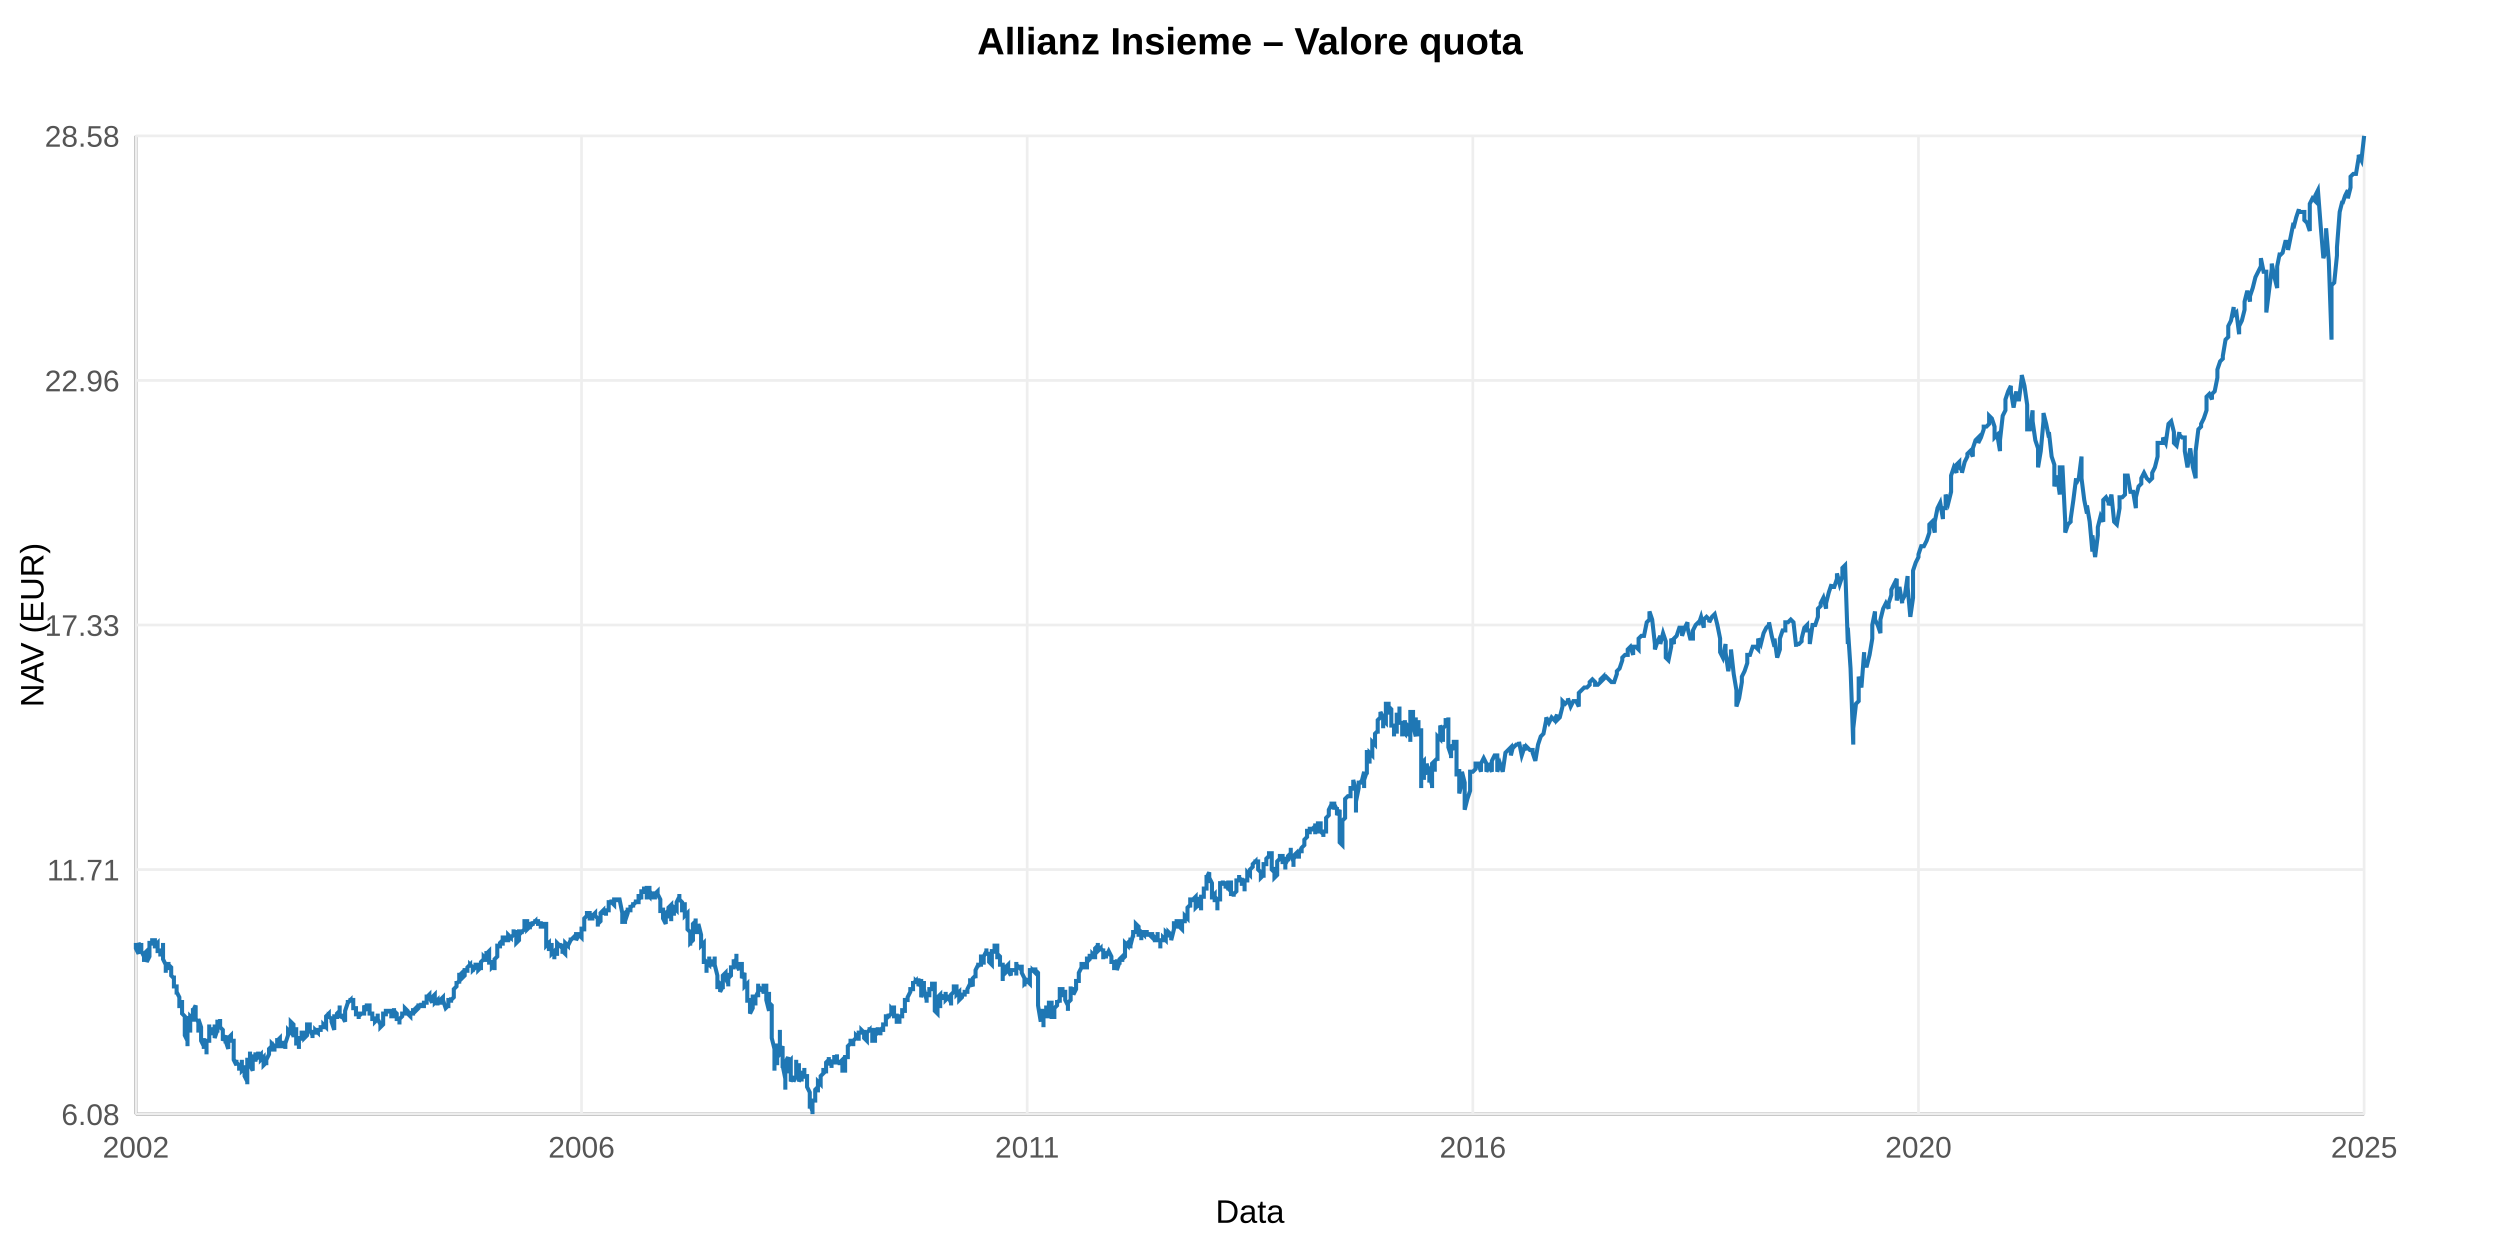
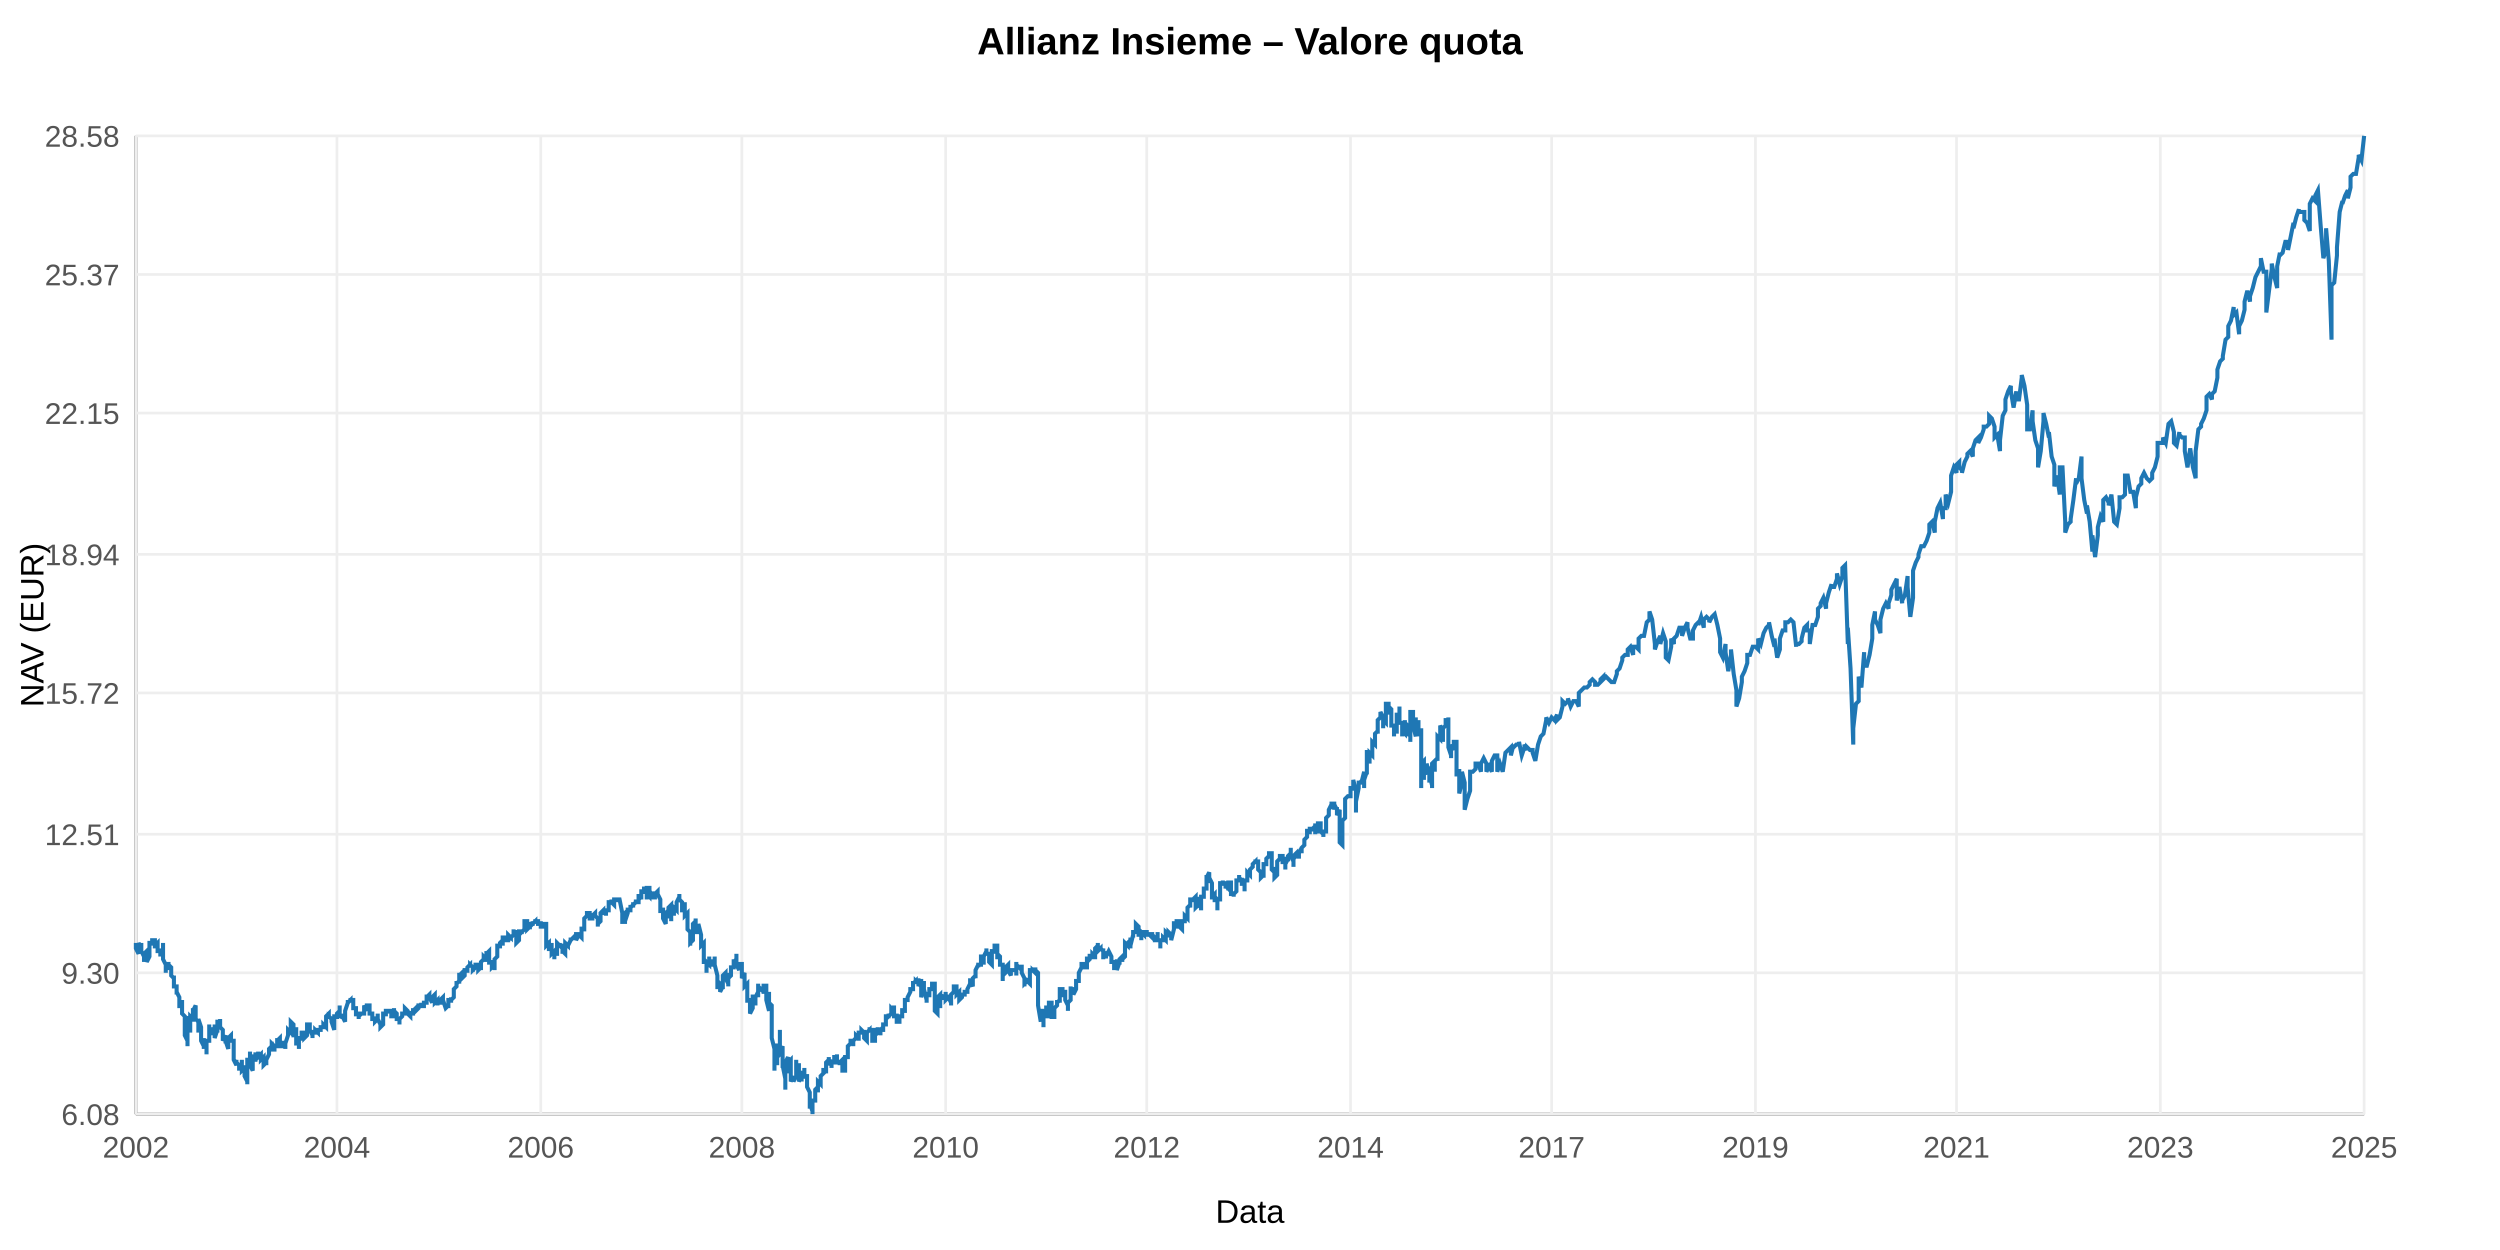
<svg xmlns="http://www.w3.org/2000/svg" width="920" height="460">
  <rect x="0" y="0" width="920" height="460" fill="white" stroke="none" />
  <line x1="50" y1="410" x2="870" y2="410" stroke="#444" stroke-width="1" />
  <line x1="50" y1="50" x2="50" y2="410" stroke="#444" stroke-width="1" />
  <line x1="50" y1="410" x2="870" y2="410" stroke="#eee" stroke-width="1" />
  <text x="44" y="414" font-size="11" fill="#555" text-anchor="end" font-family="Arial, Helvetica, sans-serif">6.08</text>
-   <line x1="50" y1="320" x2="870" y2="320" stroke="#eee" stroke-width="1" />
-   <text x="44" y="324" font-size="11" fill="#555" text-anchor="end" font-family="Arial, Helvetica, sans-serif">11.71</text>
-   <line x1="50" y1="230" x2="870" y2="230" stroke="#eee" stroke-width="1" />
-   <text x="44" y="234" font-size="11" fill="#555" text-anchor="end" font-family="Arial, Helvetica, sans-serif">17.33</text>
-   <line x1="50" y1="140" x2="870" y2="140" stroke="#eee" stroke-width="1" />
-   <text x="44" y="144" font-size="11" fill="#555" text-anchor="end" font-family="Arial, Helvetica, sans-serif">22.96</text>
+   <line x1="50" y1="358" x2="870" y2="358" stroke="#eee" stroke-width="1" />
+   <text x="44" y="362" font-size="11" fill="#555" text-anchor="end" font-family="Arial, Helvetica, sans-serif">9.30</text>
+   <line x1="50" y1="307" x2="870" y2="307" stroke="#eee" stroke-width="1" />
+   <text x="44" y="311" font-size="11" fill="#555" text-anchor="end" font-family="Arial, Helvetica, sans-serif">12.51</text>
+   <line x1="50" y1="255" x2="870" y2="255" stroke="#eee" stroke-width="1" />
+   <text x="44" y="259" font-size="11" fill="#555" text-anchor="end" font-family="Arial, Helvetica, sans-serif">15.72</text>
+   <line x1="50" y1="204" x2="870" y2="204" stroke="#eee" stroke-width="1" />
+   <text x="44" y="208" font-size="11" fill="#555" text-anchor="end" font-family="Arial, Helvetica, sans-serif">18.94</text>
+   <line x1="50" y1="152" x2="870" y2="152" stroke="#eee" stroke-width="1" />
+   <text x="44" y="156" font-size="11" fill="#555" text-anchor="end" font-family="Arial, Helvetica, sans-serif">22.15</text>
+   <line x1="50" y1="101" x2="870" y2="101" stroke="#eee" stroke-width="1" />
+   <text x="44" y="105" font-size="11" fill="#555" text-anchor="end" font-family="Arial, Helvetica, sans-serif">25.37</text>
  <line x1="50" y1="50" x2="870" y2="50" stroke="#eee" stroke-width="1" />
  <text x="44" y="54" font-size="11" fill="#555" text-anchor="end" font-family="Arial, Helvetica, sans-serif">28.58</text>
  <line x1="50" y1="410" x2="50" y2="50" stroke="#eee" stroke-width="1" />
  <text x="50" y="426" font-size="11" fill="#555" text-anchor="middle" font-family="Arial, Helvetica, sans-serif">2002</text>
-   <line x1="214" y1="410" x2="214" y2="50" stroke="#eee" stroke-width="1" />
-   <text x="214" y="426" font-size="11" fill="#555" text-anchor="middle" font-family="Arial, Helvetica, sans-serif">2006</text>
-   <line x1="378" y1="410" x2="378" y2="50" stroke="#eee" stroke-width="1" />
-   <text x="378" y="426" font-size="11" fill="#555" text-anchor="middle" font-family="Arial, Helvetica, sans-serif">2011</text>
-   <line x1="542" y1="410" x2="542" y2="50" stroke="#eee" stroke-width="1" />
-   <text x="542" y="426" font-size="11" fill="#555" text-anchor="middle" font-family="Arial, Helvetica, sans-serif">2016</text>
-   <line x1="706" y1="410" x2="706" y2="50" stroke="#eee" stroke-width="1" />
-   <text x="706" y="426" font-size="11" fill="#555" text-anchor="middle" font-family="Arial, Helvetica, sans-serif">2020</text>
+   <line x1="124" y1="410" x2="124" y2="50" stroke="#eee" stroke-width="1" />
+   <text x="124" y="426" font-size="11" fill="#555" text-anchor="middle" font-family="Arial, Helvetica, sans-serif">2004</text>
+   <line x1="199" y1="410" x2="199" y2="50" stroke="#eee" stroke-width="1" />
+   <text x="199" y="426" font-size="11" fill="#555" text-anchor="middle" font-family="Arial, Helvetica, sans-serif">2006</text>
+   <line x1="273" y1="410" x2="273" y2="50" stroke="#eee" stroke-width="1" />
+   <text x="273" y="426" font-size="11" fill="#555" text-anchor="middle" font-family="Arial, Helvetica, sans-serif">2008</text>
+   <line x1="348" y1="410" x2="348" y2="50" stroke="#eee" stroke-width="1" />
+   <text x="348" y="426" font-size="11" fill="#555" text-anchor="middle" font-family="Arial, Helvetica, sans-serif">2010</text>
+   <line x1="422" y1="410" x2="422" y2="50" stroke="#eee" stroke-width="1" />
+   <text x="422" y="426" font-size="11" fill="#555" text-anchor="middle" font-family="Arial, Helvetica, sans-serif">2012</text>
+   <line x1="497" y1="410" x2="497" y2="50" stroke="#eee" stroke-width="1" />
+   <text x="497" y="426" font-size="11" fill="#555" text-anchor="middle" font-family="Arial, Helvetica, sans-serif">2014</text>
+   <line x1="571" y1="410" x2="571" y2="50" stroke="#eee" stroke-width="1" />
+   <text x="571" y="426" font-size="11" fill="#555" text-anchor="middle" font-family="Arial, Helvetica, sans-serif">2017</text>
+   <line x1="646" y1="410" x2="646" y2="50" stroke="#eee" stroke-width="1" />
+   <text x="646" y="426" font-size="11" fill="#555" text-anchor="middle" font-family="Arial, Helvetica, sans-serif">2019</text>
+   <line x1="720" y1="410" x2="720" y2="50" stroke="#eee" stroke-width="1" />
+   <text x="720" y="426" font-size="11" fill="#555" text-anchor="middle" font-family="Arial, Helvetica, sans-serif">2021</text>
+   <line x1="795" y1="410" x2="795" y2="50" stroke="#eee" stroke-width="1" />
+   <text x="795" y="426" font-size="11" fill="#555" text-anchor="middle" font-family="Arial, Helvetica, sans-serif">2023</text>
  <line x1="870" y1="410" x2="870" y2="50" stroke="#eee" stroke-width="1" />
  <text x="870" y="426" font-size="11" fill="#555" text-anchor="middle" font-family="Arial, Helvetica, sans-serif">2025</text>
  <polyline fill="none" stroke="#1f77b4" stroke-width="1.5" points="50,347 50,347 50,347 50,347 50,348 50,348 50,349 50,349 51,351 51,350 51,351 51,349 51,350 51,351 51,351 51,347 52,349 52,348 52,347 52,350 52,350 52,350 53,352 53,353 53,354 53,354 53,353 53,352 53,352 53,351 54,350 54,352 54,352 54,354 54,353 54,354 54,354 55,352 55,352 55,351 55,351 55,349 55,347 55,347 56,347 56,346 56,346 56,346 56,347 56,348 56,346 57,346 57,346 57,348 57,348 57,348 57,349 57,349 57,348 58,347 58,349 58,349 58,350 58,350 59,350 59,350 59,349 59,352 59,351 59,352 59,350 59,351 60,351 60,351 60,347 60,353 60,353 61,355 61,355 61,354 61,356 61,358 61,355 62,356 62,357 62,356 62,354 62,354 62,354 62,355 63,356 63,356 63,357 63,356 63,357 63,357 63,358 63,359 64,360 64,359 64,361 64,362 64,361 64,363 64,363 65,363 65,363 65,364 65,365 65,366 65,363 65,364 65,365 66,367 66,369 66,370 66,369 66,371 66,369 66,369 67,370 67,372 67,372 67,371 67,368 67,369 67,371 67,373 68,374 68,374 68,377 68,378 68,377 68,378 68,381 69,383 69,385 69,383 69,382 69,380 69,375 69,375 69,374 70,377 70,378 70,380 70,378 70,377 70,374 70,374 71,375 71,376 71,371 71,372 72,370 72,371 72,371 72,372 72,374 72,375 72,375 73,376 73,380 73,379 73,380 73,378 73,377 73,376 73,375 74,378 74,379 74,378 74,379 74,381 74,383 74,383 75,385 75,386 75,384 75,382 75,383 75,386 75,384 75,384 76,385 76,386 76,387 76,386 76,388 76,386 76,383 77,383 77,379 77,380 77,378 77,377 77,378 77,379 78,379 78,378 78,379 78,381 78,379 78,380 79,378 79,378 79,377 79,380 79,381 79,382 79,381 79,382 80,379 80,379 80,379 80,380 80,379 80,376 80,376 81,376 81,378 81,375 81,375 81,375 81,375 81,377 81,378 82,379 82,379 82,381 82,380 82,380 82,381 82,383 83,381 83,382 83,383 83,384 83,383 83,383 84,386 84,385 84,381 84,382 85,381 85,382 85,382 85,382 85,382 85,381 85,383 86,383 86,385 86,385 86,386 86,388 86,388 86,390 87,392 87,391 87,391 87,391 87,390 87,392 87,391 88,392 88,393 88,393 88,392 88,393 88,394 88,392 89,392 89,390 89,391 89,392 89,392 89,393 89,393 89,394 90,393 90,392 90,393 90,395 90,395 90,396 90,396 91,398 91,399 91,399 91,396 91,394 91,391 91,391 91,390 92,390 92,387 92,391 92,390 92,390 92,391 92,392 93,394 93,393 93,391 93,390 93,390 93,388 93,389 93,390 94,390 94,390 94,389 94,388 94,389 94,388 95,388 95,387 95,388 95,388 95,388 95,389 96,388 96,389 96,388 96,389 96,390 96,390 97,389 97,389 97,389 97,389 97,389 97,392 97,392 97,392 98,391 98,392 98,392 98,391 98,390 98,391 98,390 99,388 99,387 99,388 99,386 99,388 99,387 99,386 100,385 100,387 100,385 100,384 100,384 100,385 100,384 101,385 101,385 101,386 101,385 101,385 101,386 101,387 101,385 102,385 102,385 102,382 102,382 102,382 102,383 102,383 103,382 103,382 103,382 103,383 103,383 103,385 103,384 103,385 104,385 104,384 104,384 104,385 104,384 104,383 104,384 105,384 105,385 105,386 105,386 105,384 105,384 105,383 105,384 106,381 106,380 106,381 106,380 106,379 107,380 107,380 107,380 107,379 107,380 107,379 107,378 107,376 108,377 108,378 108,378 108,379 108,380 108,380 108,381 109,381 109,379 109,379 109,378 109,379 109,382 109,381 109,383 109,384 110,384 110,384 110,386 110,384 110,383 110,382 111,382 111,382 111,383 111,382 111,382 111,381 111,381 111,380 111,380 112,380 112,380 112,380 112,381 112,382 112,382 113,381 113,380 113,380 113,379 113,379 113,377 113,378 113,378 113,377 114,377 114,378 114,379 114,378 114,379 114,379 115,381 115,382 115,382 115,382 115,382 115,379 115,379 115,380 116,380 116,379 116,379 116,379 116,379 117,380 117,380 117,379 117,379 117,379 117,380 117,380 117,379 118,379 118,379 118,378 119,378 119,378 119,377 119,377 119,377 120,378 120,377 120,378 120,376 120,376 120,374 121,373 121,375 121,374 121,375 121,374 121,374 121,375 121,374 122,375 122,374 122,375 122,376 122,376 122,376 123,379 123,375 123,374 123,376 123,376 123,376 123,375 123,375 123,374 124,374 124,374 124,375 124,374 124,373 124,373 125,372 125,371 125,370 125,371 125,372 125,372 125,372 125,374 126,374 126,375 126,375 126,373 126,374 126,374 127,376 127,376 127,375 127,373 127,373 127,372 127,372 127,372 127,372 128,369 128,368 128,368 128,369 128,369 129,368 129,369 129,369 129,369 129,369 129,369 129,369 129,368 130,368 130,368 130,368 130,369 130,370 130,371 131,371 131,371 131,371 131,372 131,372 131,374 131,373 131,373 131,373 132,373 132,375 132,374 132,374 132,374 132,374 133,373 133,373 133,373 133,373 133,373 133,373 133,373 133,373 134,373 134,372 134,371 134,371 134,370 134,370 135,372 135,371 135,370 135,370 135,370 135,370 135,371 135,370 135,370 136,370 136,371 136,370 136,371 136,371 136,373 137,373 137,373 137,374 137,374 137,374 137,374 137,374 137,374 137,375 138,375 138,375 138,375 138,374 138,375 138,375 138,376 139,375 139,374 139,374 139,373 139,373 139,374 139,374 139,375 140,377 140,378 140,377 140,377 140,378 140,378 141,377 141,376 141,376 141,376 141,375 141,374 141,374 141,373 142,373 142,373 142,374 142,374 142,373 142,372 142,372 143,372 143,372 143,373 143,373 143,372 143,372 143,372 143,372 144,372 144,372 144,372 144,373 144,374 144,374 144,374 145,374 145,374 145,374 145,373 145,371 145,372 145,371 145,372 146,373 146,373 146,373 146,374 146,375 146,375 147,375 147,376 147,375 147,376 147,377 147,376 147,375 147,375 148,374 148,374 148,373 148,373 148,373 148,373 149,373 149,373 149,372 149,371 149,371 149,372 149,372 149,371 150,372 150,372 150,373 150,373 150,373 150,373 150,373 151,374 151,373 151,372 151,372 151,373 151,374 151,373 152,373 152,372 152,371 152,372 152,371 152,372 152,372 153,371 153,371 153,372 153,372 153,372 153,372 153,372 154,371 154,371 154,371 154,370 154,370 155,370 155,371 155,371 155,370 155,370 155,369 155,369 155,370 156,370 156,371 156,370 156,370 156,370 156,370 156,369 157,369 157,368 157,368 157,367 157,366 157,366 157,367 157,367 158,366 158,366 158,366 158,366 158,367 158,367 158,367 159,369 159,369 159,369 159,367 159,368 159,367 159,367 159,367 160,366 160,366 160,367 160,368 160,369 160,369 160,369 161,368 161,370 161,370 161,369 161,369 161,370 161,369 161,369 162,369 162,368 162,368 162,368 162,368 163,367 163,367 163,367 163,367 163,367 163,367 163,367 163,368 164,371 164,371 164,371 164,371 164,371 165,370 165,370 165,371 165,370 165,369 165,369 165,369 165,368 166,368 166,367 166,369 166,368 166,368 166,368 166,368 167,367 167,366 167,365 167,365 167,365 167,365 167,365 167,364 167,364 168,363 168,363 168,361 168,362 168,362 169,361 169,362 169,361 169,360 169,359 169,359 169,359 169,358 169,359 170,358 170,358 170,358 170,358 170,359 170,360 171,359 171,359 171,359 171,358 171,357 171,357 171,357 171,358 171,357 172,357 172,358 172,357 172,356 172,356 172,356 173,355 173,355 173,356 173,356 173,356 173,355 173,355 173,355 173,355 174,356 174,355 174,355 174,357 174,357 174,357 175,356 175,356 175,356 175,356 175,356 175,355 175,355 176,355 176,355 176,356 176,357 176,357 176,357 177,356 177,356 177,356 177,357 177,357 177,355 177,355 177,355 177,354 178,353 178,354 178,354 178,353 178,353 178,352 179,353 179,354 179,353 179,353 179,352 179,352 179,351 179,350 179,351 180,350 180,350 180,352 180,355 180,354 180,354 181,354 181,355 181,355 181,355 181,355 181,355 181,355 181,356 181,356 182,355 182,355 182,355 182,357 182,356 182,353 183,352 183,350 183,350 183,350 183,349 183,349 183,348 184,348 184,349 184,349 184,348 184,347 184,347 185,346 185,346 185,346 185,346 185,347 185,347 185,348 185,345 185,345 186,345 186,345 186,346 186,346 187,346 187,346 187,346 187,346 187,346 187,345 187,344 187,344 187,344 188,345 188,345 188,344 188,345 188,345 189,344 189,344 189,344 189,342 189,343 189,342 189,342 189,343 190,343 190,344 190,345 190,344 190,345 190,347 191,346 191,346 191,345 191,343 191,342 191,343 191,342 191,343 191,343 192,343 192,343 192,343 192,343 192,342 192,343 193,342 193,342 193,341 193,341 193,341 193,341 193,340 193,340 193,339 194,339 194,340 194,340 194,341 194,341 194,342 195,341 195,342 195,341 195,341 195,340 195,340 195,340 195,341 195,340 196,340 196,340 196,339 196,339 196,339 196,339 196,340 197,339 197,339 197,340 197,339 197,340 197,339 197,339 197,339 198,339 198,339 198,340 198,340 198,340 199,340 199,339 199,339 199,339 199,340 199,340 199,341 200,341 200,341 200,341 200,341 200,340 200,340 201,340 201,341 201,342 201,344 201,345 201,345 201,347 201,348 202,347 202,347 202,350 202,350 202,349 202,346 202,347 203,350 203,349 203,349 203,347 203,350 203,350 203,351 204,350 204,351 204,353 204,353 204,350 204,351 204,351 205,351 205,350 205,350 205,350 205,349 205,350 205,350 205,347 206,348 206,347 206,347 206,348 206,348 206,348 206,348 207,348 207,348 207,350 207,351 207,350 207,350 207,349 207,350 208,351 208,349 208,348 208,348 208,348 208,347 208,347 209,348 209,347 209,347 209,348 209,348 209,349 209,348 210,346 210,346 210,345 210,346 211,345 211,346 211,346 211,345 211,345 211,345 211,345 211,345 212,344 212,344 212,343 212,345 212,345 212,345 212,346 213,344 213,344 213,344 213,343 213,343 213,344 213,343 213,344 214,345 214,344 214,342 214,342 214,341 214,341 214,342 215,342 215,341 215,340 215,339 215,339 215,339 215,339 215,338 216,337 216,336 216,337 216,337 216,337 216,337 216,336 217,336 217,336 217,336 217,336 217,337 217,338 218,338 218,336 218,337 218,336 218,337 218,337 218,337 219,336 219,336 219,336 219,336 219,337 219,336 219,336 219,337 220,338 220,340 220,341 220,339 220,340 220,341 220,340 221,339 221,339 221,338 221,338 221,337 221,336 222,335 222,335 222,336 222,336 222,336 223,336 223,337 223,335 223,336 223,336 223,335 223,335 224,335 224,335 224,335 224,335 224,333 224,333 224,332 225,332 225,333 225,333 225,332 225,332 225,333 225,331 225,332 226,333 226,333 226,332 226,332 226,332 226,331 226,331 227,331 227,331 227,332 227,331 227,332 227,332 227,331 227,331 228,331 228,331 228,331 228,331 228,331 228,331 228,331 229,336 229,337 229,337 229,338 229,340 229,338 229,338 229,337 230,336 230,337 230,339 230,340 230,339 230,339 230,339 231,336 231,335 231,335 231,334 231,334 231,335 231,336 231,335 232,335 232,335 232,334 232,333 232,334 233,333 233,334 233,334 233,334 233,332 233,332 233,332 233,333 234,332 234,332 234,332 234,331 234,332 235,332 235,331 235,331 235,331 235,330 235,330 235,329 235,331 236,330 236,330 236,331 236,331 236,330 236,329 236,328 237,328 237,328 237,329 237,329 237,329 237,329 237,328 237,327 238,327 238,326 238,327 238,329 238,331 238,331 238,329 239,330 239,328 239,327 239,326 239,327 239,327 239,328 239,328 240,329 240,330 240,331 240,330 240,330 240,330 240,330 241,329 241,329 241,329 241,329 241,328 241,330 241,331 241,329 242,328 242,328 242,328 242,329 242,329 242,330 242,329 243,331 243,331 243,334 243,336 243,335 243,335 243,336 243,335 244,335 244,338 244,336 244,334 244,336 244,338 245,340 245,339 245,338 245,337 245,336 245,336 246,335 246,336 246,338 246,337 246,336 246,334 246,334 247,333 247,335 247,335 247,338 247,339 247,337 247,337 247,336 248,336 248,337 248,335 248,333 248,335 248,334 248,334 249,335 249,334 249,333 249,334 249,332 249,332 249,332 250,330 250,330 250,329 250,330 250,330 250,330 250,331 251,332 251,332 251,333 251,335 251,335 251,334 251,335 251,335 252,335 252,333 252,333 252,332 252,336 252,337 253,336 253,339 253,340 253,342 253,342 253,341 253,341 253,342 254,343 254,345 254,345 254,348 254,347 254,345 254,347 255,346 255,343 255,342 255,340 255,341 255,343 255,340 256,339 256,338 256,340 256,340 256,341 256,341 256,343 256,343 257,343 257,342 257,340 257,340 258,344 258,344 258,347 258,347 258,348 259,347 259,348 259,349 259,349 259,352 259,352 259,354 260,354 260,356 260,358 260,357 260,355 260,355 260,355 260,354 261,355 261,353 261,352 261,352 261,355 261,356 261,355 262,355 262,355 262,354 262,353 262,354 262,355 262,354 262,354 263,354 263,355 263,355 263,353 263,352 263,353 263,355 264,359 264,360 264,359 264,361 264,362 264,364 264,361 265,362 265,363 265,363 265,365 265,364 265,365 266,363 266,361 266,362 266,363 266,363 266,364 266,359 267,358 267,358 267,358 267,358 267,359 267,360 267,360 268,362 268,363 268,362 268,360 268,360 268,358 268,358 268,360 269,359 269,357 269,356 269,356 269,356 270,356 270,353 270,353 270,353 270,353 270,353 270,355 270,354 271,353 271,352 271,352 271,351 271,353 271,356 271,355 272,357 272,357 272,357 272,356 272,355 272,354 272,355 273,355 273,354 273,358 273,359 273,358 273,360 274,358 274,358 274,359 274,360 274,360 274,360 274,363 274,363 275,362 275,366 275,366 275,366 275,367 275,369 275,368 276,368 276,368 276,368 276,369 276,369 276,371 276,371 276,373 277,371 277,370 277,370 277,369 277,368 277,366 277,368 278,368 278,370 278,368 278,366 278,367 278,367 278,368 278,367 279,365 279,367 279,364 279,362 279,363 280,364 280,363 280,365 280,364 280,365 280,364 280,365 280,364 281,364 281,362 281,362 281,362 281,362 281,362 281,365 282,365 282,362 282,365 282,364 282,363 282,363 282,368 282,368 283,372 283,371 283,365 283,369 283,371 283,371 283,369 284,370 284,376 284,372 284,371 284,374 284,374 284,378 284,382 285,386 285,390 285,394 285,386 285,384 285,390 285,391 286,389 286,384 286,385 286,390 286,389 286,389 286,392 286,389 287,388 287,385 287,383 287,383 287,379 287,383 287,387 288,385 288,385 288,387 288,391 288,388 288,391 288,393 288,392 289,397 289,401 289,398 289,394 289,394 289,392 289,391 290,389 290,395 290,394 290,392 290,394 290,394 290,391 291,390 291,393 291,394 291,396 291,394 291,396 291,398 292,396 292,397 292,398 292,398 293,396 293,392 293,390 293,391 293,392 294,392 294,393 294,393 294,396 294,396 294,396 294,396 294,398 295,396 295,398 295,397 295,397 295,396 295,394 295,395 296,396 296,397 296,396 296,395 296,394 296,393 296,393 296,396 297,396 297,396 297,397 297,396 297,399 297,399 297,400 298,402 298,404 298,403 298,403 298,403 298,407 298,408 298,406 299,409 299,410 299,410 299,407 299,407 299,405 299,405 300,405 300,404 300,402 300,405 300,405 300,401 300,402 300,401 301,400 301,400 301,400 301,402 301,400 301,398 301,398 302,399 302,399 302,399 302,399 302,396 302,396 303,395 303,393 303,395 303,395 303,395 303,395 303,395 304,394 304,395 304,394 304,394 304,393 304,393 304,391 305,390 305,389 305,391 305,391 305,392 305,392 305,392 306,390 306,390 306,390 306,390 306,390 306,393 306,391 306,391 307,391 307,391 307,391 307,390 307,390 307,389 308,389 308,389 308,389 308,388 308,388 308,389 308,390 308,391 309,391 309,390 309,390 309,392 309,392 309,391 309,391 310,390 310,391 310,391 310,392 310,392 310,392 310,394 310,394 311,394 311,394 311,393 311,392 311,390 311,390 311,389 312,389 312,388 312,388 312,386 312,386 312,386 312,386 312,385 313,384 313,384 313,384 313,384 313,384 313,384 313,383 314,383 314,384 314,383 314,383 314,385 314,384 314,384 314,383 315,382 315,381 315,381 315,381 315,381 315,381 316,382 316,383 316,383 316,383 316,382 316,381 316,382 316,381 316,380 317,380 317,380 317,380 317,379 317,379 317,379 318,380 318,379 318,380 318,381 318,381 318,380 318,379 318,380 318,382 319,383 319,382 319,381 319,380 319,380 319,380 320,379 320,380 320,379 320,378 320,379 320,378 320,378 320,379 320,379 321,379 321,380 321,381 321,383 321,381 321,383 322,383 322,383 322,383 322,382 322,381 322,380 322,380 322,379 322,379 323,379 323,378 323,378 323,378 323,379 323,380 324,379 324,379 324,379 324,380 324,381 324,381 324,379 324,379 324,379 325,379 325,378 325,378 325,377 326,377 326,376 326,376 326,376 326,376 326,376 326,374 326,374 327,374 327,374 327,373 327,374 328,373 328,373 328,371 328,371 328,372 328,372 328,372 328,371 329,372 329,371 329,370 329,371 329,372 329,374 330,374 330,374 330,374 330,374 330,375 330,375 330,374 330,373 330,376 331,376 331,376 331,376 331,376 331,374 331,374 332,374 332,373 332,372 332,371 332,371 332,371 332,372 332,372 332,372 333,372 333,370 333,370 333,370 333,370 333,368 334,368 334,367 334,368 334,367 334,368 334,367 334,367 334,367 334,367 335,365 335,365 335,364 335,364 335,364 335,364 336,364 336,363 336,364 336,364 336,361 336,361 336,362 337,361 337,362 337,362 337,361 337,361 337,361 338,362 338,361 338,361 338,361 338,361 338,360 338,363 338,362 338,361 339,361 339,361 339,363 339,363 339,365 339,367 340,363 340,363 340,363 340,361 340,362 340,362 340,363 340,363 340,364 341,368 341,369 341,368 341,368 341,365 341,366 342,366 342,367 342,364 342,364 342,365 342,366 342,367 342,364 343,364 343,364 343,363 343,362 343,363 343,363 343,362 344,362 344,363 344,366 344,366 344,366 344,368 344,369 344,372 345,373 345,373 345,372 345,370 345,369 345,370 345,367 346,366 346,366 346,367 346,370 346,371 346,369 346,369 346,368 347,366 347,366 347,366 347,367 347,368 347,368 347,367 348,367 348,365 348,365 348,367 348,366 348,366 348,367 348,368 349,367 349,366 349,366 349,368 349,368 349,367 350,369 350,369 350,370 350,368 350,369 350,369 350,367 350,366 351,365 351,365 351,365 351,364 351,363 351,363 351,363 352,363 352,364 352,365 352,363 352,363 352,364 352,366 352,366 353,365 353,366 353,366 353,366 353,367 353,368 353,368 354,367 354,367 354,367 354,367 354,366 354,366 354,366 354,366 355,366 355,365 355,365 355,366 355,366 355,366 355,365 356,365 356,365 356,365 356,365 356,365 356,365 356,364 357,362 357,361 357,361 357,360 357,360 357,362 357,361 358,363 358,363 358,361 358,362 358,362 358,362 358,361 358,360 359,359 359,360 359,360 359,358 359,357 359,358 359,357 360,355 360,355 360,356 360,356 360,356 360,355 361,355 361,354 361,353 361,352 361,352 361,352 362,352 362,352 362,354 362,354 362,355 362,353 362,352 363,350 363,351 363,350 363,349 363,351 363,351 363,351 364,351 364,353 364,353 364,354 364,354 364,354 364,354 364,354 365,355 365,355 365,353 365,353 365,352 365,351 365,350 366,350 366,351 366,350 366,350 366,348 366,349 366,348 366,348 367,348 367,349 367,351 367,353 367,353 367,353 367,351 368,352 368,353 368,352 368,353 368,354 368,353 368,353 368,355 369,355 369,357 369,360 369,361 369,360 369,359 370,358 370,358 370,357 370,356 370,357 370,356 370,355 370,356 371,355 371,355 371,355 371,356 371,356 371,356 371,357 372,359 372,358 372,358 372,358 372,358 372,358 372,358 372,357 373,357 373,357 373,357 373,357 373,357 374,357 374,359 374,358 374,356 374,355 374,354 374,355 374,354 374,355 375,356 375,356 375,356 375,355 375,355 375,356 376,357 376,356 376,356 376,356 376,356 376,355 376,358 376,358 377,360 377,362 377,363 377,361 377,361 377,362 378,361 378,362 378,361 378,362 378,362 378,361 378,361 378,361 378,361 379,362 379,361 379,360 379,359 379,357 379,357 380,357 380,356 380,356 380,356 380,356 380,357 380,357 380,358 380,357 381,358 381,358 381,357 381,357 381,356 381,357 382,358 382,359 382,359 382,359 382,361 382,363 382,364 382,368 382,370 383,376 383,373 383,376 383,373 383,372 384,372 384,376 384,378 384,378 384,375 384,374 384,375 384,374 385,373 385,372 385,370 385,370 385,372 385,374 386,374 386,371 386,371 386,372 386,373 386,372 386,371 386,370 386,369 387,369 387,370 387,372 387,375 387,375 387,373 388,371 388,373 388,372 388,373 388,375 388,375 388,373 388,371 388,371 389,370 389,369 389,369 389,369 389,368 389,369 390,368 390,369 390,369 390,368 390,366 390,368 390,367 390,364 390,364 391,364 391,367 391,365 391,366 391,365 392,365 392,366 392,367 392,365 392,365 392,365 392,365 392,368 392,368 393,370 393,371 393,372 393,372 393,372 393,369 394,368 394,365 394,365 394,364 394,363 394,363 394,364 395,364 395,364 395,365 395,365 395,365 395,366 396,364 396,363 396,362 396,362 396,362 396,361 396,361 396,361 397,361 397,359 397,358 398,356 398,356 398,356 398,356 398,356 398,355 398,355 398,354 398,355 399,355 399,355 399,354 399,355 399,356 399,356 400,356 400,355 400,355 400,353 400,352 400,353 400,353 400,353 400,354 401,353 401,353 401,352 401,351 401,351 401,352 401,352 402,352 402,352 402,353 402,353 402,352 402,352 402,351 402,351 403,352 403,353 403,353 403,352 403,350 403,351 403,349 404,348 404,347 404,347 404,348 404,349 404,349 404,350 404,350 405,349 405,349 405,349 405,350 405,350 405,348 405,349 406,350 406,349 406,353 406,352 406,351 406,352 407,352 407,350 407,350 407,351 407,351 407,352 407,352 408,350 408,350 408,350 408,350 408,350 408,350 409,352 409,352 409,353 409,353 409,353 409,354 409,354 410,354 410,355 410,357 410,356 410,355 410,355 410,355 410,355 411,354 411,353 411,353 411,354 411,354 411,356 411,357 412,354 412,354 412,354 412,355 412,355 412,355 412,354 412,353 413,352 413,352 413,352 413,353 413,352 413,354 413,353 414,352 414,352 414,352 414,349 414,349 414,347 414,347 414,347 415,348 415,348 415,348 415,348 415,347 415,347 415,347 416,346 416,345 416,346 416,348 416,348 416,349 416,348 416,348 417,344 417,345 417,345 417,345 417,345 417,345 417,343 418,343 418,342 418,342 418,343 418,342 418,341 418,340 419,341 419,342 419,342 419,344 419,343 419,343 419,344 420,344 420,345 420,345 420,344 420,345 420,346 420,343 420,343 421,344 421,344 421,344 421,343 421,343 421,343 421,343 422,343 422,343 422,343 422,343 422,344 422,344 422,343 422,344 423,344 423,344 423,344 423,344 423,343 423,343 423,344 424,345 424,345 424,345 424,344 424,344 424,344 424,343 424,344 425,345 425,346 425,346 425,346 425,346 425,346 425,346 426,346 426,344 426,344 426,343 426,345 426,346 426,346 427,346 427,347 427,348 427,349 427,349 427,347 427,346 428,346 428,346 428,346 428,346 428,346 428,345 428,345 428,345 429,346 429,346 429,346 429,344 429,344 429,344 429,343 430,344 430,345 430,345 430,345 430,344 430,344 430,343 430,343 431,344 431,344 431,346 432,342 432,340 432,339 432,340 432,340 432,340 432,340 432,341 433,341 433,341 433,341 433,341 433,340 433,340 433,339 434,339 434,340 434,340 434,340 434,339 434,341 434,341 434,341 435,342 435,341 435,341 435,340 435,339 435,339 435,339 436,339 436,338 436,338 436,338 436,337 436,338 436,339 436,337 437,338 437,338 437,337 437,336 437,335 437,335 437,334 438,333 438,334 438,332 438,332 438,332 438,332 438,331 438,331 439,331 439,331 439,331 439,332 439,332 439,332 439,331 440,330 440,330 440,330 440,331 440,332 440,334 441,333 441,333 441,331 441,330 441,331 441,333 441,333 442,334 442,335 442,334 442,333 442,331 442,330 442,330 443,330 443,330 443,330 443,329 443,328 443,327 444,327 444,326 444,325 444,325 444,324 444,322 444,323 444,323 445,321 445,321 445,321 445,324 445,324 445,325 445,323 446,325 446,326 446,326 446,327 446,328 446,330 446,331 446,330 447,329 447,331 447,332 447,331 447,332 447,330 447,330 448,331 448,334 448,334 448,335 448,334 448,332 448,331 448,331 449,331 449,330 449,331 449,329 449,328 449,327 449,325 450,325 450,325 450,325 450,325 450,326 450,325 450,324 450,325 451,325 451,325 451,325 451,325 451,326 451,327 451,326 452,327 452,325 452,325 452,324 452,325 452,326 452,326 452,326 453,325 453,324 453,325 453,326 453,327 453,329 454,329 454,328 454,328 454,328 454,330 454,330 454,329 454,329 455,328 455,327 455,327 455,325 455,325 455,325 455,324 456,324 456,324 456,323 456,323 456,323 456,322 456,323 456,323 457,324 457,324 457,324 457,323 457,324 457,326 457,324 458,324 458,325 458,326 458,326 458,328 458,327 458,324 458,324 459,324 459,324 459,321 459,322 459,321 459,321 459,321 460,322 460,322 460,322 460,322 460,321 460,321 460,320 461,319 461,319 461,319 461,319 461,319 461,319 461,319 461,318 462,317 462,317 462,317 462,317 462,318 462,317 462,317 463,317 463,318 463,318 463,318 463,318 463,318 463,319 463,320 464,321 464,320 464,320 464,321 464,323 464,323 464,323 465,322 465,323 465,321 465,320 465,319 465,318 466,318 466,318 466,317 466,317 466,316 467,315 467,315 467,315 467,315 467,316 467,316 467,314 468,314 468,314 468,314 468,314 468,314 468,316 468,320 469,321 469,320 469,321 469,320 469,319 469,323 469,323 469,323 470,322 470,320 470,320 470,319 470,317 470,317 470,317 471,316 471,316 471,317 471,317 471,317 471,316 471,316 471,315 472,315 472,316 472,318 472,315 472,315 472,315 472,316 473,316 473,317 473,318 473,319 473,319 473,320 473,317 473,318 474,316 474,317 474,317 474,316 474,316 474,316 474,315 475,314 475,313 475,312 475,312 475,313 475,315 475,315 475,315 476,317 476,319 476,318 476,318 476,316 476,315 477,314 477,314 477,314 477,315 477,315 477,315 478,314 478,314 478,316 478,315 478,315 478,314 479,312 479,312 479,312 479,314 479,313 479,313 479,313 479,312 480,311 480,311 480,310 480,309 480,309 480,309 480,309 481,308 481,308 481,307 481,307 481,307 481,305 481,306 482,306 482,306 482,307 482,306 482,306 482,306 482,305 483,305 483,306 483,306 483,306 483,306 483,306 483,305 483,305 484,304 484,303 484,304 484,306 484,306 484,307 484,306 485,306 485,305 485,304 485,304 485,304 485,305 485,303 485,303 486,303 486,303 486,303 486,303 486,303 486,306 486,306 487,307 487,307 487,307 487,308 487,308 487,307 487,307 487,306 488,306 488,304 488,303 488,302 488,301 488,301 489,300 489,300 489,299 489,299 489,299 489,299 489,298 489,298 490,296 490,295 490,296 490,296 490,296 490,296 490,297 491,297 491,297 491,297 491,296 491,295 491,296 491,298 491,296 492,298 492,297 492,297 492,297 492,298 492,298 492,300 493,298 493,301 493,300 493,303 493,304 493,305 493,307 493,310 494,311 494,308 494,307 494,304 494,303 494,302 494,302 495,301 495,300 495,300 495,298 495,295 495,295 495,296 495,294 496,293 496,293 496,293 496,293 496,293 496,293 496,293 497,293 497,293 497,293 497,293 497,290 497,290 497,290 497,290 498,290 498,290 498,291 498,289 498,288 498,289 498,287 499,291 499,293 499,292 499,296 499,298 499,299 499,295 500,290 500,289 500,288 500,288 501,288 501,287 501,287 501,287 501,288 501,288 502,284 502,289 502,289 502,288 502,290 502,287 502,287 503,284 503,285 503,284 503,279 503,277 503,276 503,279 503,280 504,279 504,281 504,280 504,279 504,279 504,278 504,277 505,278 505,276 505,276 505,275 505,275 505,275 505,274 505,273 506,274 506,273 506,272 506,271 506,272 506,270 506,270 507,269 507,270 507,269 507,268 507,267 507,267 507,268 507,265 508,264 508,263 508,263 508,262 508,262 508,262 508,262 509,264 509,264 509,268 509,268 509,267 509,264 509,265 509,265 510,266 510,265 510,263 510,261 510,259 511,259 511,260 511,259 511,260 511,263 511,262 511,261 511,260 512,261 512,262 512,262 512,263 512,267 512,267 513,267 513,269 513,269 513,271 513,269 513,267 513,269 513,268 514,268 514,270 514,267 514,264 514,263 514,263 514,263 515,263 515,262 515,260 515,261 515,261 515,263 515,266 516,266 516,268 516,270 516,271 516,269 516,268 516,269 517,270 517,269 517,270 517,270 517,270 517,268 517,265 517,266 518,267 518,267 518,271 518,271 518,269 518,269 518,269 519,271 519,269 519,273 519,272 519,271 519,268 519,266 519,265 519,262 520,262 520,262 520,263 520,264 520,266 520,267 521,271 521,269 521,267 521,266 521,265 521,267 521,266 521,264 521,266 522,267 522,265 522,268 522,271 522,270 522,270 523,269 523,268 523,270 523,276 523,282 523,283 523,290 523,287 523,281 524,280 524,281 524,287 524,287 524,282 524,283 525,285 525,282 525,282 525,283 525,284 525,284 525,283 525,281 525,281 526,285 526,282 526,285 526,285 526,288 526,285 527,289 527,290 527,286 527,286 527,286 527,282 527,282 527,281 527,281 528,280 528,280 528,282 528,284 528,281 528,280 529,279 529,280 529,280 529,276 529,276 529,272 529,274 529,272 529,271 530,272 530,271 530,270 530,269 530,269 530,267 531,269 531,269 531,269 531,271 531,273 531,271 531,269 531,268 531,268 532,267 532,267 532,267 532,266 532,265 532,265 533,265 533,264 533,265 533,271 533,272 533,270 533,275 533,275 534,278 534,279 534,276 534,275 534,274 534,274 535,276 535,276 535,275 535,275 535,275 535,275 535,273 536,273 536,275 536,282 536,285 537,285 537,283 537,286 537,292 538,288 538,284 539,288 539,298 540,294 541,291 541,288 541,284 542,284 543,283 543,281 544,281 545,284 545,281 546,279 547,281 547,284 548,282 549,284 549,280 550,278 551,278 551,284 552,281 553,284 553,284 554,277 555,276 556,275 556,278 557,274 557,275 558,274 559,274 559,273 560,278 561,275 561,274 562,276 562,275 563,276 563,276 564,276 564,277 565,280 566,274 567,271 567,271 568,270 569,265 569,264 570,266 571,264 571,264 572,265 573,263 573,265 574,264 575,260 575,258 576,259 577,258 577,257 578,260 579,258 579,258 580,258 581,260 581,255 582,254 583,253 583,253 584,253 585,252 585,251 586,250 587,251 587,252 588,252 589,251 589,250 590,249 590,250 591,249 592,250 593,251 593,251 594,251 595,248 595,247 596,246 597,243 597,242 598,241 599,241 599,239 600,238 601,241 601,238 602,238 603,239 603,235 604,234 605,234 605,234 606,229 607,228 607,225 608,228 609,237 609,239 610,236 611,234 611,237 612,233 613,236 613,242 614,243 615,238 615,235 616,237 616,235 617,234 618,231 619,231 619,234 620,231 621,229 621,231 622,235 622,235 623,235 623,232 624,230 625,229 625,230 626,227 627,231 627,228 628,227 629,228 629,229 630,227 631,226 631,226 632,230 633,235 633,240 634,242 635,237 635,240 636,247 637,241 637,239 638,248 639,254 639,260 640,257 640,257 641,251 641,249 642,247 643,244 643,241 644,241 645,238 645,238 646,238 647,239 647,235 648,237 649,233 649,233 650,231 651,230 651,229 652,234 653,238 653,235 654,242 655,239 655,235 656,232 657,232 657,229 658,229 659,228 659,228 660,229 661,238 661,237 662,237 663,236 663,235 664,231 665,230 665,232 666,232 666,237 667,230 668,230 669,227 669,224 670,223 670,222 671,220 672,224 672,222 673,218 674,215 674,216 675,216 676,213 676,211 677,215 678,212 678,209 679,208 680,237 680,231 681,246 682,274 682,268 683,259 684,258 684,249 685,253 686,240 686,245 687,245 688,241 689,235 689,230 690,225 690,228 691,230 692,233 692,228 693,224 694,222 695,224 695,222 696,219 696,217 697,215 698,213 698,221 699,216 700,222 700,221 701,219 702,212 702,216 703,227 704,220 704,210 705,207 706,205 706,204 707,201 708,201 708,201 709,199 710,196 710,193 711,192 712,196 712,192 713,187 714,185 715,191 715,187 716,187 716,182 717,185 718,181 718,175 719,172 720,174 720,171 721,170 721,172 722,173 722,174 723,170 724,168 724,167 725,166 726,168 726,165 727,162 728,161 728,163 729,161 729,161 730,158 730,157 731,157 732,156 732,153 733,154 734,157 734,161 735,160 736,166 736,162 737,153 738,151 738,147 739,144 740,142 740,144 741,150 742,144 742,147 743,147 744,139 744,138 745,142 746,149 746,158 747,158 748,151 748,155 749,162 750,165 750,172 751,166 752,155 752,152 753,156 754,161 754,159 755,168 756,171 756,179 757,175 758,182 758,172 759,172 760,192 760,196 761,193 762,192 762,191 763,184 764,176 764,178 765,176 766,168 766,176 767,184 768,189 768,186 769,192 770,203 770,197 771,205 772,197 772,194 773,190 774,192 774,184 775,183 776,185 776,186 777,182 778,192 779,193 779,193 780,187 780,183 781,183 782,182 782,175 783,175 784,181 784,181 785,181 786,187 786,183 787,179 788,178 788,176 789,174 790,176 790,176 791,177 792,176 792,174 793,172 794,168 794,163 795,163 796,163 796,161 797,163 798,156 798,156 799,155 800,159 800,163 801,164 802,159 802,160 803,161 804,161 804,166 805,172 806,165 806,165 807,172 808,176 808,166 809,158 810,157 810,156 811,154 812,151 812,146 813,145 814,147 814,145 815,144 816,139 816,136 817,133 818,132 818,131 819,125 820,124 820,120 821,118 822,113 822,116 823,115 824,123 824,120 825,118 826,114 826,111 827,107 828,111 828,109 829,106 830,102 830,102 831,100 832,98 832,95 833,100 834,100 834,115 835,107 836,99 836,97 837,102 838,106 838,98 839,93 839,94 840,93 841,89 842,89 842,92 843,87 844,82 844,84 845,80 846,77 846,78 847,78 848,78 848,81 849,82 850,85 850,75 851,73 852,74 852,72 853,70 854,83 854,83 855,95 856,92 856,84 857,96 858,125 858,105 859,104 860,94 860,91 861,78 862,74 862,75 863,72 864,70 864,73 865,69 865,65 866,64 867,64 868,58 868,57 869,59 870,50" />
  <text x="460" y="20" font-size="14" font-weight="bold" text-anchor="middle" font-family="Arial, Helvetica, sans-serif">Allianz Insieme – Valore quota</text>
  <text x="460" y="450" font-size="12" text-anchor="middle" font-family="Arial, Helvetica, sans-serif">Data</text>
  <text x="16" y="230" font-size="12" text-anchor="middle" transform="rotate(-90 16,230)" font-family="Arial, Helvetica, sans-serif">NAV (EUR)</text>
</svg>
